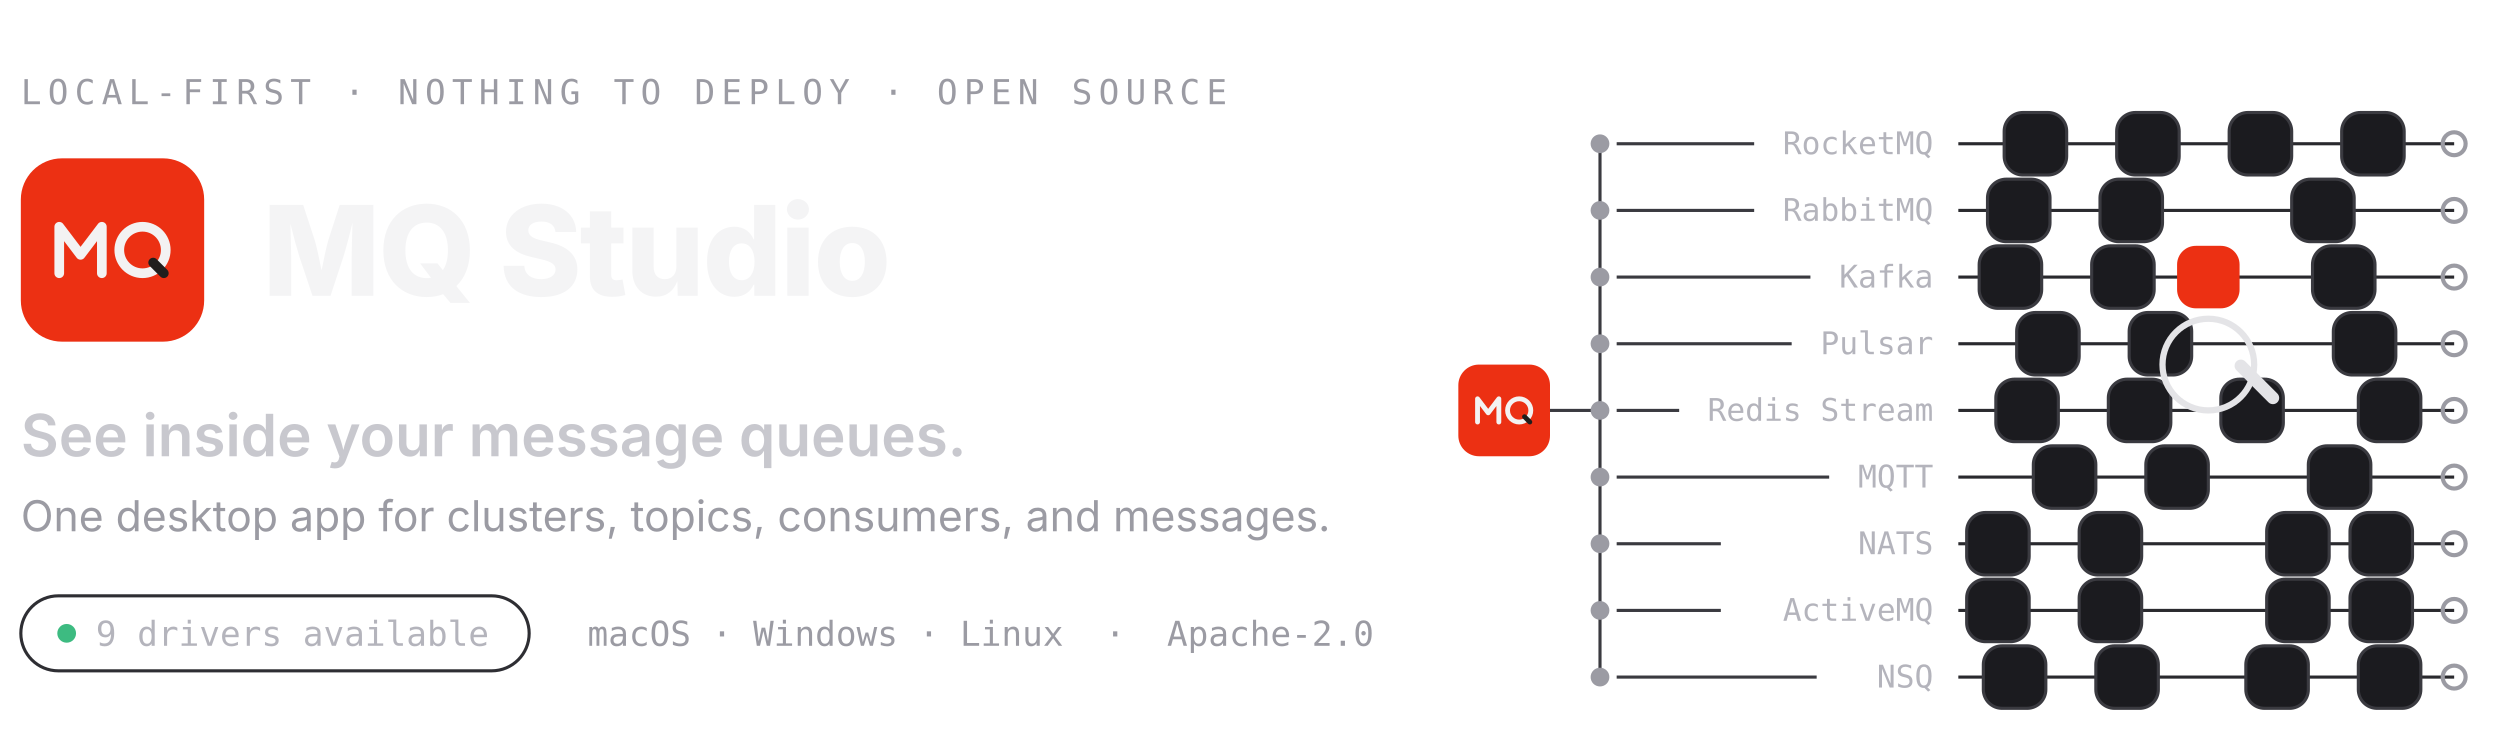
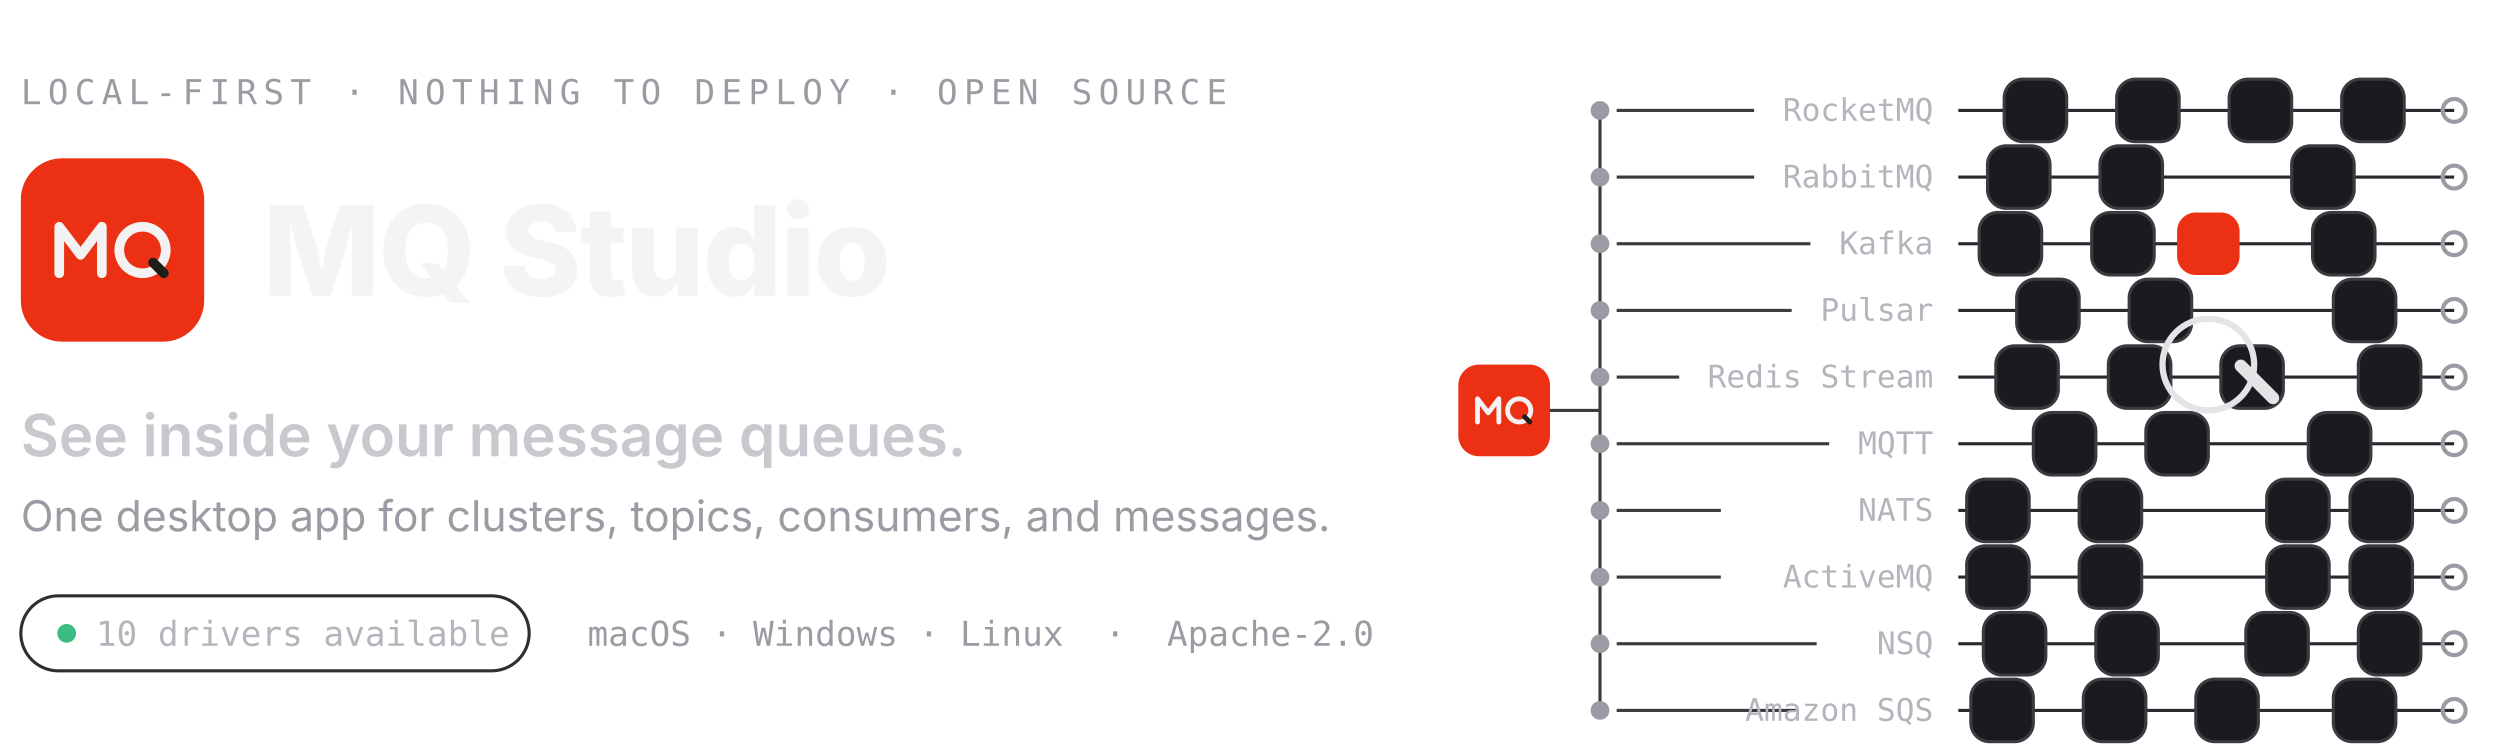
<svg xmlns="http://www.w3.org/2000/svg" width="1200" height="360" viewBox="0 0 1200 360" role="img" aria-labelledby="t d">
  <text x="10" y="50" font-family="ui-monospace,'SF Mono',Menlo,Consolas,monospace" font-size="16.5" letter-spacing="3" fill="#9B9BA3">LOCAL-FIRST · NOTHING TO DEPLOY · OPEN SOURCE</text>
  <g id="lockup">
    <rect x="10" y="76" width="88" height="88" rx="19.8" fill="#EC3013" />
    <g transform="translate(22.86 96.761) scale(0.46478)" fill="none" stroke-width="10">
      <path d="M12 74 L12 26 L34 55 L56 26 L56 74" stroke="#F3F2F2" stroke-linejoin="round" stroke-linecap="round" />
      <circle cx="98" cy="50" r="24" stroke="#F3F2F2" />
      <line x1="109" y1="63" x2="120" y2="74" stroke="#201E1D" stroke-linecap="round" />
    </g>
    <text x="126" y="142" font-family="-apple-system,'PingFang SC','Segoe UI','Microsoft YaHei',system-ui,sans-serif" font-size="60" font-weight="800" letter-spacing="-1" fill="#F4F4F5">MQ Studio</text>
  </g>
  <text x="10" y="219" font-family="-apple-system,'PingFang SC','Segoe UI','Microsoft YaHei',system-ui,sans-serif" font-size="28" font-weight="600" fill="#C8C8CE">See inside your message queues.</text>
  <text x="10" y="255" font-family="-apple-system,'PingFang SC','Segoe UI','Microsoft YaHei',system-ui,sans-serif" font-size="20.5" fill="#9B9BA3">One desktop app for clusters, topics, consumers, and messages.</text>
  <g id="meta">
    <rect x="10" y="286" width="244" height="36" rx="18" fill="none" stroke="#2E2E33" stroke-width="1.5" />
    <circle cx="32" cy="304" r="4.5" fill="#3DBB81" />
-     <text x="46" y="310" font-family="ui-monospace,'SF Mono',Menlo,Consolas,monospace" font-size="16.5" fill="#B4B4BC">9 drivers available</text>
+     <text x="46" y="310" font-family="ui-monospace,'SF Mono',Menlo,Consolas,monospace" font-size="16.5" fill="#B4B4BC">10 drivers available</text>
    <text x="282" y="310" font-family="ui-monospace,'SF Mono',Menlo,Consolas,monospace" font-size="16.5" fill="#9B9BA3">macOS · Windows · Linux  ·  Apache-2.0</text>
  </g>
  <g id="drivers">
    <rect x="700" y="175" width="44" height="44" rx="9.9" fill="#EC3013" />
    <g transform="translate(706.43 185.38) scale(0.23239)" fill="none" stroke-width="10">
      <path d="M12 74 L12 26 L34 55 L56 26 L56 74" stroke="#F3F2F2" stroke-linejoin="round" stroke-linecap="round" />
      <circle cx="98" cy="50" r="24" stroke="#F3F2F2" />
      <line x1="109" y1="63" x2="120" y2="74" stroke="#201E1D" stroke-linecap="round" />
    </g>
    <line x1="744" y1="197" x2="768" y2="197" stroke="#3A3A40" stroke-width="1.5" />
-     <line x1="768" y1="69" x2="768" y2="325" stroke="#3A3A40" stroke-width="1.5" />
-     <line x1="776" y1="69" x2="842" y2="69" stroke="#3A3A40" stroke-width="1.5" />
-     <text x="928" y="74" text-anchor="end" font-family="ui-monospace,'SF Mono',Menlo,Consolas,monospace" font-size="15" fill="#B4B4BC">RocketMQ</text>
-     <line x1="940" y1="69" x2="1178" y2="69" stroke="#2A2A2E" stroke-width="1.5" />
-     <circle cx="768" cy="69" r="4.5" fill="#9B9BA3" />
-     <circle cx="1178" cy="69" r="5.5" fill="none" stroke="#9B9BA3" stroke-width="2" />
-     <rect x="962" y="54" width="30" height="30" rx="9" fill="#1B1B1F" stroke="#3A3A40" stroke-width="1.5" />
-     <rect x="1016" y="54" width="30" height="30" rx="9" fill="#1B1B1F" stroke="#3A3A40" stroke-width="1.5" />
-     <rect x="1070" y="54" width="30" height="30" rx="9" fill="#1B1B1F" stroke="#3A3A40" stroke-width="1.5" />
-     <rect x="1124" y="54" width="30" height="30" rx="9" fill="#1B1B1F" stroke="#3A3A40" stroke-width="1.5" />
-     <line x1="776" y1="101" x2="842" y2="101" stroke="#3A3A40" stroke-width="1.5" />
-     <text x="928" y="106" text-anchor="end" font-family="ui-monospace,'SF Mono',Menlo,Consolas,monospace" font-size="15" fill="#B4B4BC">RabbitMQ</text>
-     <line x1="940" y1="101" x2="1178" y2="101" stroke="#2A2A2E" stroke-width="1.5" />
-     <circle cx="768" cy="101" r="4.5" fill="#9B9BA3" />
-     <circle cx="1178" cy="101" r="5.5" fill="none" stroke="#9B9BA3" stroke-width="2" />
-     <rect x="954" y="86" width="30" height="30" rx="9" fill="#1B1B1F" stroke="#3A3A40" stroke-width="1.5" />
-     <rect x="1008" y="86" width="30" height="30" rx="9" fill="#1B1B1F" stroke="#3A3A40" stroke-width="1.5" />
-     <rect x="1100" y="86" width="30" height="30" rx="9" fill="#1B1B1F" stroke="#3A3A40" stroke-width="1.5" />
-     <line x1="776" y1="133" x2="869" y2="133" stroke="#3A3A40" stroke-width="1.5" />
-     <text x="928" y="138" text-anchor="end" font-family="ui-monospace,'SF Mono',Menlo,Consolas,monospace" font-size="15" fill="#B4B4BC">Kafka</text>
-     <line x1="940" y1="133" x2="1178" y2="133" stroke="#2A2A2E" stroke-width="1.5" />
-     <circle cx="768" cy="133" r="4.5" fill="#9B9BA3" />
-     <circle cx="1178" cy="133" r="5.5" fill="none" stroke="#9B9BA3" stroke-width="2" />
-     <rect x="950" y="118" width="30" height="30" rx="9" fill="#1B1B1F" stroke="#3A3A40" stroke-width="1.5" />
-     <rect x="1004" y="118" width="30" height="30" rx="9" fill="#1B1B1F" stroke="#3A3A40" stroke-width="1.5" />
-     <rect x="1110" y="118" width="30" height="30" rx="9" fill="#1B1B1F" stroke="#3A3A40" stroke-width="1.5" />
-     <rect x="1045" y="118" width="30" height="30" rx="9" fill="#EC3013" />
-     <line x1="776" y1="165" x2="860" y2="165" stroke="#3A3A40" stroke-width="1.5" />
-     <text x="928" y="170" text-anchor="end" font-family="ui-monospace,'SF Mono',Menlo,Consolas,monospace" font-size="15" fill="#B4B4BC">Pulsar</text>
-     <line x1="940" y1="165" x2="1178" y2="165" stroke="#2A2A2E" stroke-width="1.5" />
-     <circle cx="768" cy="165" r="4.5" fill="#9B9BA3" />
-     <circle cx="1178" cy="165" r="5.5" fill="none" stroke="#9B9BA3" stroke-width="2" />
-     <rect x="968" y="150" width="30" height="30" rx="9" fill="#1B1B1F" stroke="#3A3A40" stroke-width="1.5" />
-     <rect x="1022" y="150" width="30" height="30" rx="9" fill="#1B1B1F" stroke="#3A3A40" stroke-width="1.5" />
-     <rect x="1120" y="150" width="30" height="30" rx="9" fill="#1B1B1F" stroke="#3A3A40" stroke-width="1.5" />
-     <line x1="776" y1="197" x2="806" y2="197" stroke="#3A3A40" stroke-width="1.5" />
-     <text x="928" y="202" text-anchor="end" font-family="ui-monospace,'SF Mono',Menlo,Consolas,monospace" font-size="15" fill="#B4B4BC">Redis Stream</text>
-     <line x1="940" y1="197" x2="1178" y2="197" stroke="#2A2A2E" stroke-width="1.5" />
-     <circle cx="768" cy="197" r="4.5" fill="#9B9BA3" />
-     <circle cx="1178" cy="197" r="5.5" fill="none" stroke="#9B9BA3" stroke-width="2" />
-     <rect x="958" y="182" width="30" height="30" rx="9" fill="#1B1B1F" stroke="#3A3A40" stroke-width="1.5" />
-     <rect x="1012" y="182" width="30" height="30" rx="9" fill="#1B1B1F" stroke="#3A3A40" stroke-width="1.5" />
-     <rect x="1066" y="182" width="30" height="30" rx="9" fill="#1B1B1F" stroke="#3A3A40" stroke-width="1.5" />
-     <rect x="1132" y="182" width="30" height="30" rx="9" fill="#1B1B1F" stroke="#3A3A40" stroke-width="1.5" />
-     <line x1="776" y1="229" x2="878" y2="229" stroke="#3A3A40" stroke-width="1.5" />
-     <text x="928" y="234" text-anchor="end" font-family="ui-monospace,'SF Mono',Menlo,Consolas,monospace" font-size="15" fill="#B4B4BC">MQTT</text>
-     <line x1="940" y1="229" x2="1178" y2="229" stroke="#2A2A2E" stroke-width="1.5" />
-     <circle cx="768" cy="229" r="4.5" fill="#9B9BA3" />
-     <circle cx="1178" cy="229" r="5.5" fill="none" stroke="#9B9BA3" stroke-width="2" />
-     <rect x="976" y="214" width="30" height="30" rx="9" fill="#1B1B1F" stroke="#3A3A40" stroke-width="1.5" />
-     <rect x="1030" y="214" width="30" height="30" rx="9" fill="#1B1B1F" stroke="#3A3A40" stroke-width="1.5" />
-     <rect x="1108" y="214" width="30" height="30" rx="9" fill="#1B1B1F" stroke="#3A3A40" stroke-width="1.5" />
-     <line x1="776" y1="261" x2="826" y2="261" stroke="#3A3A40" stroke-width="1.5" />
-     <text x="928" y="266" text-anchor="end" font-family="ui-monospace,'SF Mono',Menlo,Consolas,monospace" font-size="15" fill="#B4B4BC">NATS</text>
-     <line x1="940" y1="261" x2="1178" y2="261" stroke="#2A2A2E" stroke-width="1.5" />
-     <circle cx="768" cy="261" r="4.5" fill="#9B9BA3" />
-     <circle cx="1178" cy="261" r="5.5" fill="none" stroke="#9B9BA3" stroke-width="2" />
-     <rect x="944" y="246" width="30" height="30" rx="9" fill="#1B1B1F" stroke="#3A3A40" stroke-width="1.5" />
-     <rect x="998" y="246" width="30" height="30" rx="9" fill="#1B1B1F" stroke="#3A3A40" stroke-width="1.5" />
-     <rect x="1088" y="246" width="30" height="30" rx="9" fill="#1B1B1F" stroke="#3A3A40" stroke-width="1.5" />
-     <rect x="1128" y="246" width="30" height="30" rx="9" fill="#1B1B1F" stroke="#3A3A40" stroke-width="1.5" />
-     <line x1="776" y1="293" x2="826" y2="293" stroke="#3A3A40" stroke-width="1.5" />
-     <text x="928" y="298" text-anchor="end" font-family="ui-monospace,'SF Mono',Menlo,Consolas,monospace" font-size="15" fill="#B4B4BC">ActiveMQ</text>
-     <line x1="940" y1="293" x2="1178" y2="293" stroke="#2A2A2E" stroke-width="1.5" />
-     <circle cx="768" cy="293" r="4.5" fill="#9B9BA3" />
-     <circle cx="1178" cy="293" r="5.5" fill="none" stroke="#9B9BA3" stroke-width="2" />
-     <rect x="944" y="278" width="30" height="30" rx="9" fill="#1B1B1F" stroke="#3A3A40" stroke-width="1.5" />
-     <rect x="998" y="278" width="30" height="30" rx="9" fill="#1B1B1F" stroke="#3A3A40" stroke-width="1.5" />
-     <rect x="1088" y="278" width="30" height="30" rx="9" fill="#1B1B1F" stroke="#3A3A40" stroke-width="1.5" />
-     <rect x="1128" y="278" width="30" height="30" rx="9" fill="#1B1B1F" stroke="#3A3A40" stroke-width="1.5" />
-     <line x1="776" y1="325" x2="872" y2="325" stroke="#3A3A40" stroke-width="1.5" />
-     <text x="928" y="330" text-anchor="end" font-family="ui-monospace,'SF Mono',Menlo,Consolas,monospace" font-size="15" fill="#B4B4BC">NSQ</text>
-     <line x1="940" y1="325" x2="1178" y2="325" stroke="#2A2A2E" stroke-width="1.5" />
-     <circle cx="768" cy="325" r="4.5" fill="#9B9BA3" />
-     <circle cx="1178" cy="325" r="5.5" fill="none" stroke="#9B9BA3" stroke-width="2" />
-     <rect x="952" y="310" width="30" height="30" rx="9" fill="#1B1B1F" stroke="#3A3A40" stroke-width="1.5" />
-     <rect x="1006" y="310" width="30" height="30" rx="9" fill="#1B1B1F" stroke="#3A3A40" stroke-width="1.5" />
-     <rect x="1078" y="310" width="30" height="30" rx="9" fill="#1B1B1F" stroke="#3A3A40" stroke-width="1.5" />
-     <rect x="1132" y="310" width="30" height="30" rx="9" fill="#1B1B1F" stroke="#3A3A40" stroke-width="1.5" />
+     <line x1="768" y1="53" x2="768" y2="341" stroke="#3A3A40" stroke-width="1.5" />
+     <line x1="776" y1="53" x2="842" y2="53" stroke="#3A3A40" stroke-width="1.5" />
+     <text x="928" y="58" text-anchor="end" font-family="ui-monospace,'SF Mono',Menlo,Consolas,monospace" font-size="15" fill="#B4B4BC">RocketMQ</text>
+     <line x1="940" y1="53" x2="1178" y2="53" stroke="#2A2A2E" stroke-width="1.5" />
+     <circle cx="768" cy="53" r="4.5" fill="#9B9BA3" />
+     <circle cx="1178" cy="53" r="5.5" fill="none" stroke="#9B9BA3" stroke-width="2" />
+     <rect x="962" y="38" width="30" height="30" rx="9" fill="#1B1B1F" stroke="#3A3A40" stroke-width="1.5" />
+     <rect x="1016" y="38" width="30" height="30" rx="9" fill="#1B1B1F" stroke="#3A3A40" stroke-width="1.5" />
+     <rect x="1070" y="38" width="30" height="30" rx="9" fill="#1B1B1F" stroke="#3A3A40" stroke-width="1.5" />
+     <rect x="1124" y="38" width="30" height="30" rx="9" fill="#1B1B1F" stroke="#3A3A40" stroke-width="1.5" />
+     <line x1="776" y1="85" x2="842" y2="85" stroke="#3A3A40" stroke-width="1.5" />
+     <text x="928" y="90" text-anchor="end" font-family="ui-monospace,'SF Mono',Menlo,Consolas,monospace" font-size="15" fill="#B4B4BC">RabbitMQ</text>
+     <line x1="940" y1="85" x2="1178" y2="85" stroke="#2A2A2E" stroke-width="1.5" />
+     <circle cx="768" cy="85" r="4.5" fill="#9B9BA3" />
+     <circle cx="1178" cy="85" r="5.5" fill="none" stroke="#9B9BA3" stroke-width="2" />
+     <rect x="954" y="70" width="30" height="30" rx="9" fill="#1B1B1F" stroke="#3A3A40" stroke-width="1.5" />
+     <rect x="1008" y="70" width="30" height="30" rx="9" fill="#1B1B1F" stroke="#3A3A40" stroke-width="1.5" />
+     <rect x="1100" y="70" width="30" height="30" rx="9" fill="#1B1B1F" stroke="#3A3A40" stroke-width="1.5" />
+     <line x1="776" y1="117" x2="869" y2="117" stroke="#3A3A40" stroke-width="1.5" />
+     <text x="928" y="122" text-anchor="end" font-family="ui-monospace,'SF Mono',Menlo,Consolas,monospace" font-size="15" fill="#B4B4BC">Kafka</text>
+     <line x1="940" y1="117" x2="1178" y2="117" stroke="#2A2A2E" stroke-width="1.5" />
+     <circle cx="768" cy="117" r="4.5" fill="#9B9BA3" />
+     <circle cx="1178" cy="117" r="5.5" fill="none" stroke="#9B9BA3" stroke-width="2" />
+     <rect x="950" y="102" width="30" height="30" rx="9" fill="#1B1B1F" stroke="#3A3A40" stroke-width="1.5" />
+     <rect x="1004" y="102" width="30" height="30" rx="9" fill="#1B1B1F" stroke="#3A3A40" stroke-width="1.5" />
+     <rect x="1110" y="102" width="30" height="30" rx="9" fill="#1B1B1F" stroke="#3A3A40" stroke-width="1.5" />
+     <rect x="1045" y="102" width="30" height="30" rx="9" fill="#EC3013" />
+     <line x1="776" y1="149" x2="860" y2="149" stroke="#3A3A40" stroke-width="1.5" />
+     <text x="928" y="154" text-anchor="end" font-family="ui-monospace,'SF Mono',Menlo,Consolas,monospace" font-size="15" fill="#B4B4BC">Pulsar</text>
+     <line x1="940" y1="149" x2="1178" y2="149" stroke="#2A2A2E" stroke-width="1.5" />
+     <circle cx="768" cy="149" r="4.5" fill="#9B9BA3" />
+     <circle cx="1178" cy="149" r="5.5" fill="none" stroke="#9B9BA3" stroke-width="2" />
+     <rect x="968" y="134" width="30" height="30" rx="9" fill="#1B1B1F" stroke="#3A3A40" stroke-width="1.5" />
+     <rect x="1022" y="134" width="30" height="30" rx="9" fill="#1B1B1F" stroke="#3A3A40" stroke-width="1.5" />
+     <rect x="1120" y="134" width="30" height="30" rx="9" fill="#1B1B1F" stroke="#3A3A40" stroke-width="1.5" />
+     <line x1="776" y1="181" x2="806" y2="181" stroke="#3A3A40" stroke-width="1.5" />
+     <text x="928" y="186" text-anchor="end" font-family="ui-monospace,'SF Mono',Menlo,Consolas,monospace" font-size="15" fill="#B4B4BC">Redis Stream</text>
+     <line x1="940" y1="181" x2="1178" y2="181" stroke="#2A2A2E" stroke-width="1.5" />
+     <circle cx="768" cy="181" r="4.5" fill="#9B9BA3" />
+     <circle cx="1178" cy="181" r="5.5" fill="none" stroke="#9B9BA3" stroke-width="2" />
+     <rect x="958" y="166" width="30" height="30" rx="9" fill="#1B1B1F" stroke="#3A3A40" stroke-width="1.5" />
+     <rect x="1012" y="166" width="30" height="30" rx="9" fill="#1B1B1F" stroke="#3A3A40" stroke-width="1.5" />
+     <rect x="1066" y="166" width="30" height="30" rx="9" fill="#1B1B1F" stroke="#3A3A40" stroke-width="1.5" />
+     <rect x="1132" y="166" width="30" height="30" rx="9" fill="#1B1B1F" stroke="#3A3A40" stroke-width="1.5" />
+     <line x1="776" y1="213" x2="878" y2="213" stroke="#3A3A40" stroke-width="1.5" />
+     <text x="928" y="218" text-anchor="end" font-family="ui-monospace,'SF Mono',Menlo,Consolas,monospace" font-size="15" fill="#B4B4BC">MQTT</text>
+     <line x1="940" y1="213" x2="1178" y2="213" stroke="#2A2A2E" stroke-width="1.5" />
+     <circle cx="768" cy="213" r="4.5" fill="#9B9BA3" />
+     <circle cx="1178" cy="213" r="5.5" fill="none" stroke="#9B9BA3" stroke-width="2" />
+     <rect x="976" y="198" width="30" height="30" rx="9" fill="#1B1B1F" stroke="#3A3A40" stroke-width="1.5" />
+     <rect x="1030" y="198" width="30" height="30" rx="9" fill="#1B1B1F" stroke="#3A3A40" stroke-width="1.5" />
+     <rect x="1108" y="198" width="30" height="30" rx="9" fill="#1B1B1F" stroke="#3A3A40" stroke-width="1.5" />
+     <line x1="776" y1="245" x2="826" y2="245" stroke="#3A3A40" stroke-width="1.5" />
+     <text x="928" y="250" text-anchor="end" font-family="ui-monospace,'SF Mono',Menlo,Consolas,monospace" font-size="15" fill="#B4B4BC">NATS</text>
+     <line x1="940" y1="245" x2="1178" y2="245" stroke="#2A2A2E" stroke-width="1.5" />
+     <circle cx="768" cy="245" r="4.5" fill="#9B9BA3" />
+     <circle cx="1178" cy="245" r="5.5" fill="none" stroke="#9B9BA3" stroke-width="2" />
+     <rect x="944" y="230" width="30" height="30" rx="9" fill="#1B1B1F" stroke="#3A3A40" stroke-width="1.5" />
+     <rect x="998" y="230" width="30" height="30" rx="9" fill="#1B1B1F" stroke="#3A3A40" stroke-width="1.5" />
+     <rect x="1088" y="230" width="30" height="30" rx="9" fill="#1B1B1F" stroke="#3A3A40" stroke-width="1.5" />
+     <rect x="1128" y="230" width="30" height="30" rx="9" fill="#1B1B1F" stroke="#3A3A40" stroke-width="1.5" />
+     <line x1="776" y1="277" x2="826" y2="277" stroke="#3A3A40" stroke-width="1.5" />
+     <text x="928" y="282" text-anchor="end" font-family="ui-monospace,'SF Mono',Menlo,Consolas,monospace" font-size="15" fill="#B4B4BC">ActiveMQ</text>
+     <line x1="940" y1="277" x2="1178" y2="277" stroke="#2A2A2E" stroke-width="1.5" />
+     <circle cx="768" cy="277" r="4.5" fill="#9B9BA3" />
+     <circle cx="1178" cy="277" r="5.5" fill="none" stroke="#9B9BA3" stroke-width="2" />
+     <rect x="944" y="262" width="30" height="30" rx="9" fill="#1B1B1F" stroke="#3A3A40" stroke-width="1.5" />
+     <rect x="998" y="262" width="30" height="30" rx="9" fill="#1B1B1F" stroke="#3A3A40" stroke-width="1.5" />
+     <rect x="1088" y="262" width="30" height="30" rx="9" fill="#1B1B1F" stroke="#3A3A40" stroke-width="1.5" />
+     <rect x="1128" y="262" width="30" height="30" rx="9" fill="#1B1B1F" stroke="#3A3A40" stroke-width="1.5" />
+     <line x1="776" y1="309" x2="872" y2="309" stroke="#3A3A40" stroke-width="1.5" />
+     <text x="928" y="314" text-anchor="end" font-family="ui-monospace,'SF Mono',Menlo,Consolas,monospace" font-size="15" fill="#B4B4BC">NSQ</text>
+     <line x1="940" y1="309" x2="1178" y2="309" stroke="#2A2A2E" stroke-width="1.5" />
+     <circle cx="768" cy="309" r="4.5" fill="#9B9BA3" />
+     <circle cx="1178" cy="309" r="5.5" fill="none" stroke="#9B9BA3" stroke-width="2" />
+     <rect x="952" y="294" width="30" height="30" rx="9" fill="#1B1B1F" stroke="#3A3A40" stroke-width="1.5" />
+     <rect x="1006" y="294" width="30" height="30" rx="9" fill="#1B1B1F" stroke="#3A3A40" stroke-width="1.5" />
+     <rect x="1078" y="294" width="30" height="30" rx="9" fill="#1B1B1F" stroke="#3A3A40" stroke-width="1.5" />
+     <rect x="1132" y="294" width="30" height="30" rx="9" fill="#1B1B1F" stroke="#3A3A40" stroke-width="1.5" />
+     <line x1="776" y1="341" x2="862" y2="341" stroke="#3A3A40" stroke-width="1.5" />
+     <text x="928" y="346" text-anchor="end" font-family="ui-monospace,'SF Mono',Menlo,Consolas,monospace" font-size="15" fill="#B4B4BC">Amazon SQS</text>
+     <line x1="940" y1="341" x2="1178" y2="341" stroke="#2A2A2E" stroke-width="1.5" />
+     <circle cx="768" cy="341" r="4.5" fill="#9B9BA3" />
+     <circle cx="1178" cy="341" r="5.5" fill="none" stroke="#9B9BA3" stroke-width="2" />
+     <rect x="946" y="326" width="30" height="30" rx="9" fill="#1B1B1F" stroke="#3A3A40" stroke-width="1.5" />
+     <rect x="1000" y="326" width="30" height="30" rx="9" fill="#1B1B1F" stroke="#3A3A40" stroke-width="1.5" />
+     <rect x="1054" y="326" width="30" height="30" rx="9" fill="#1B1B1F" stroke="#3A3A40" stroke-width="1.5" />
+     <rect x="1120" y="326" width="30" height="30" rx="9" fill="#1B1B1F" stroke="#3A3A40" stroke-width="1.5" />
  </g>
  <g id="inspect">
    <circle cx="1060" cy="175" r="22" fill="none" stroke="#E4E4E7" stroke-width="3" />
    <line x1="1075.6" y1="175.6" x2="1091" y2="191" stroke="#E4E4E7" stroke-width="6" stroke-linecap="round" />
  </g>
</svg>
